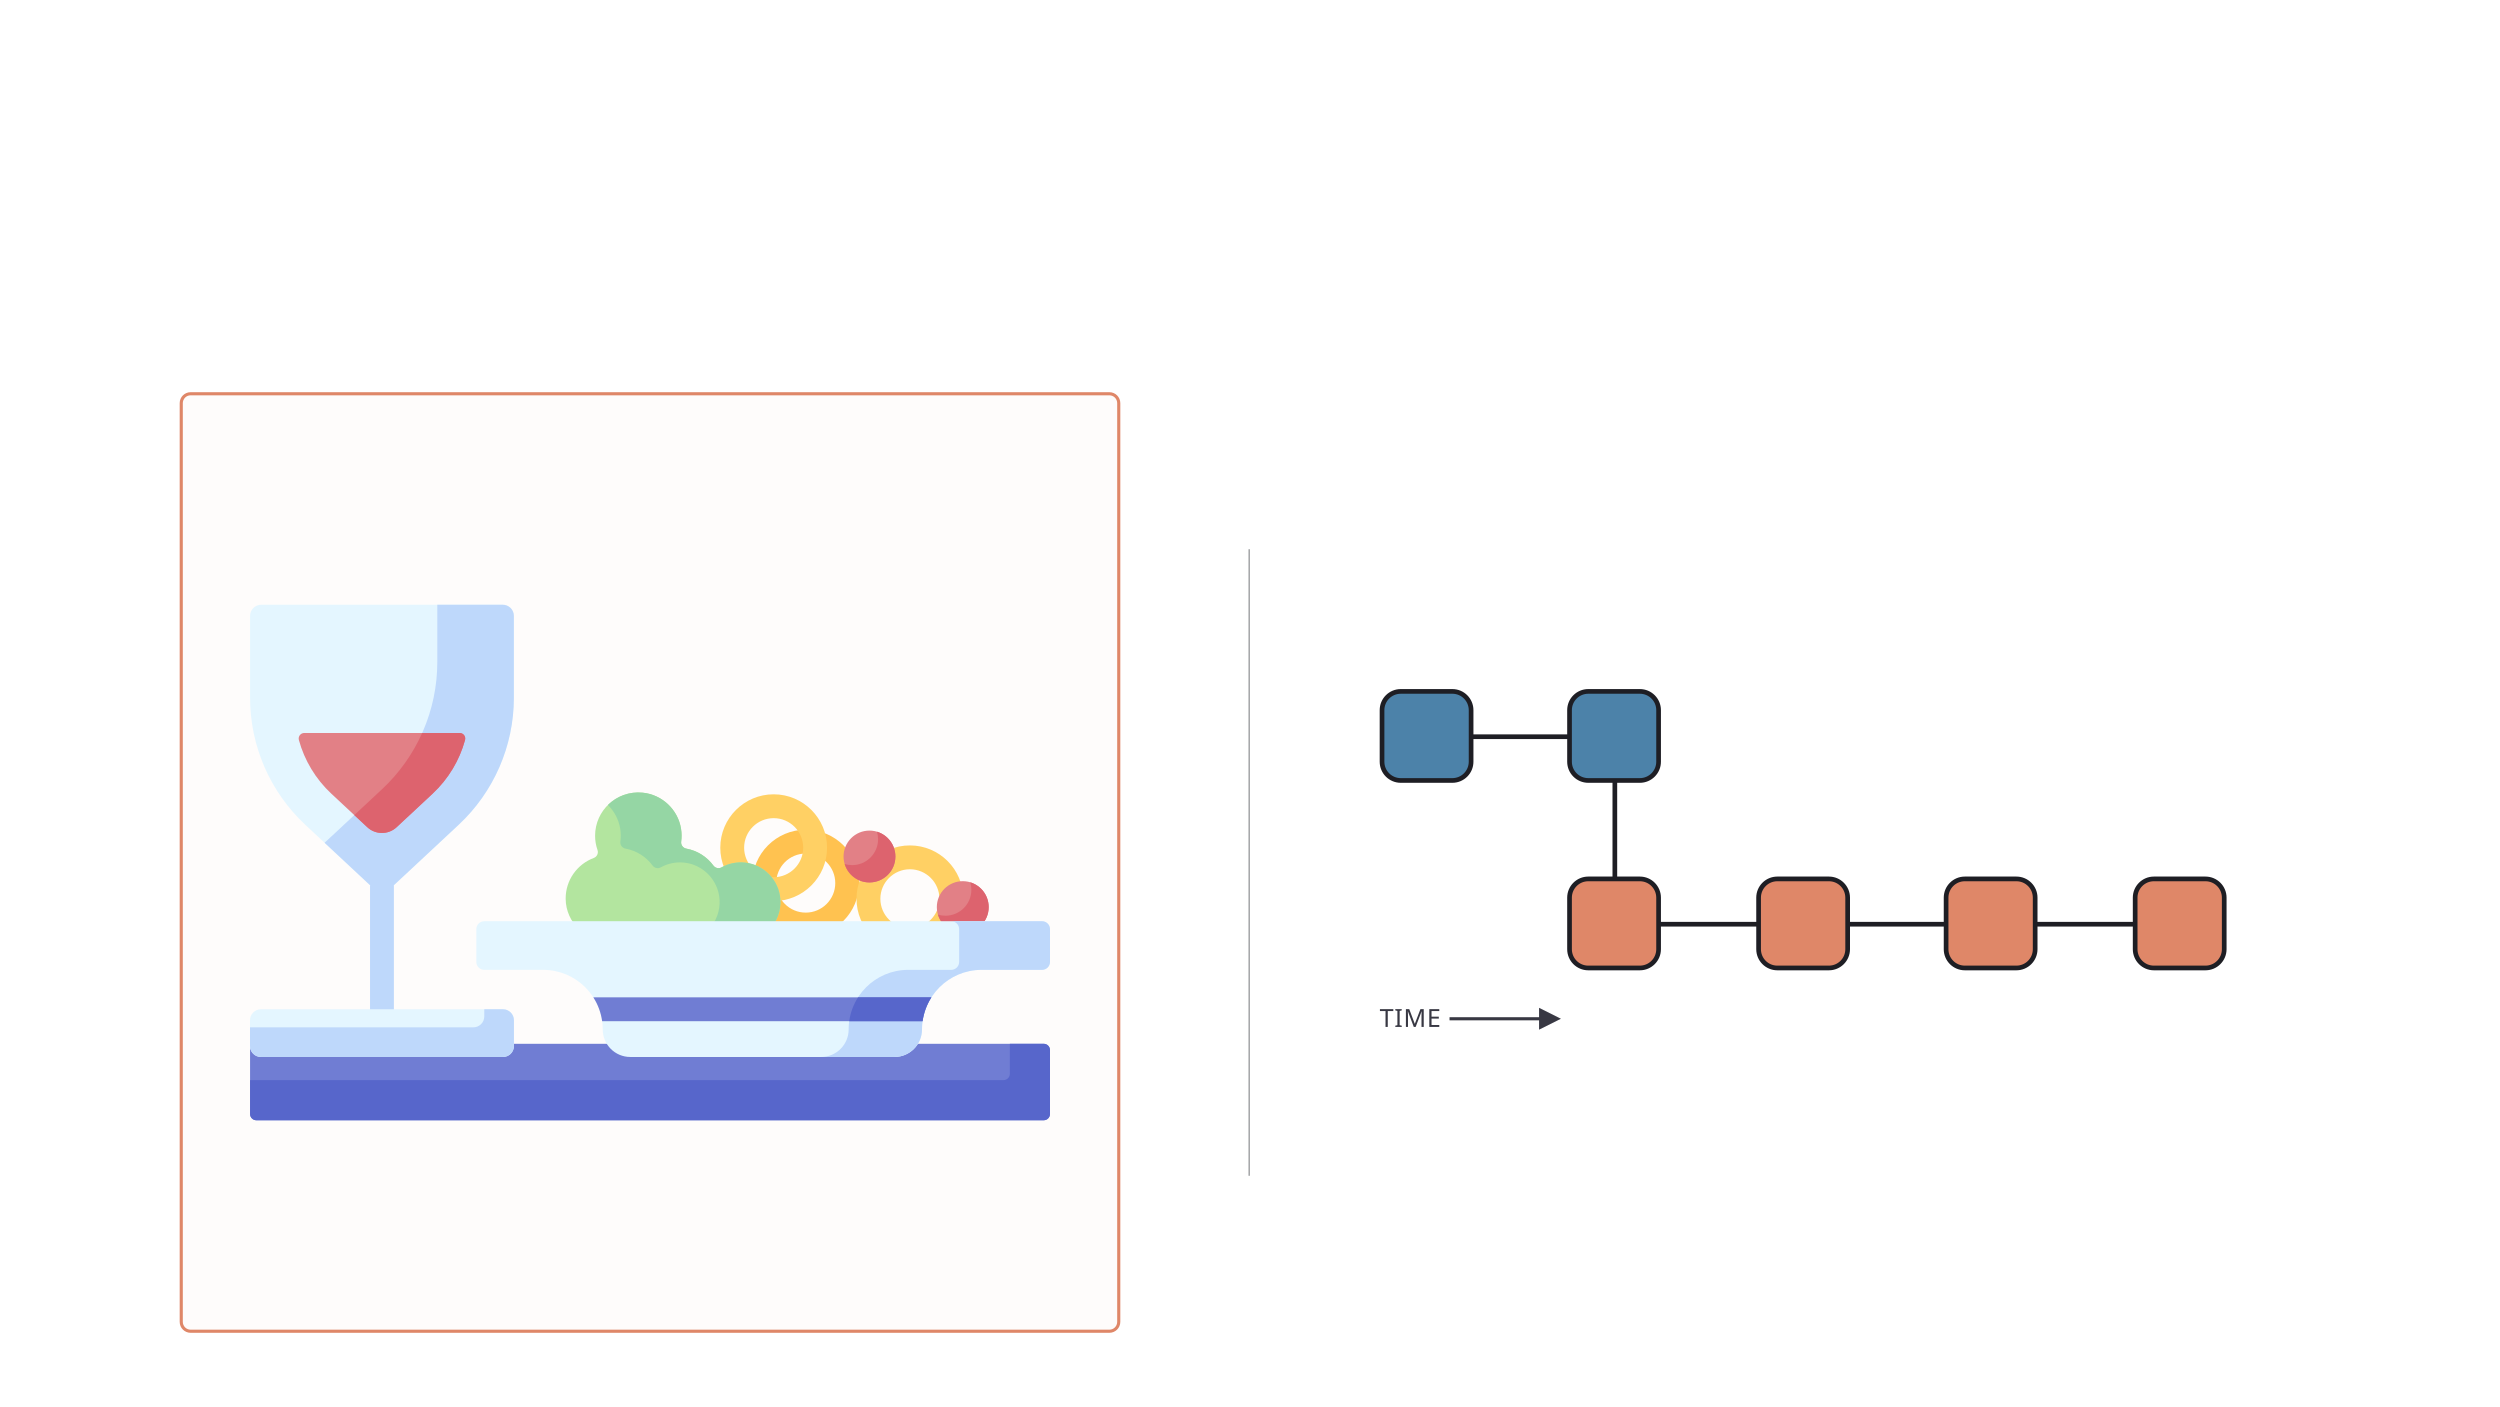
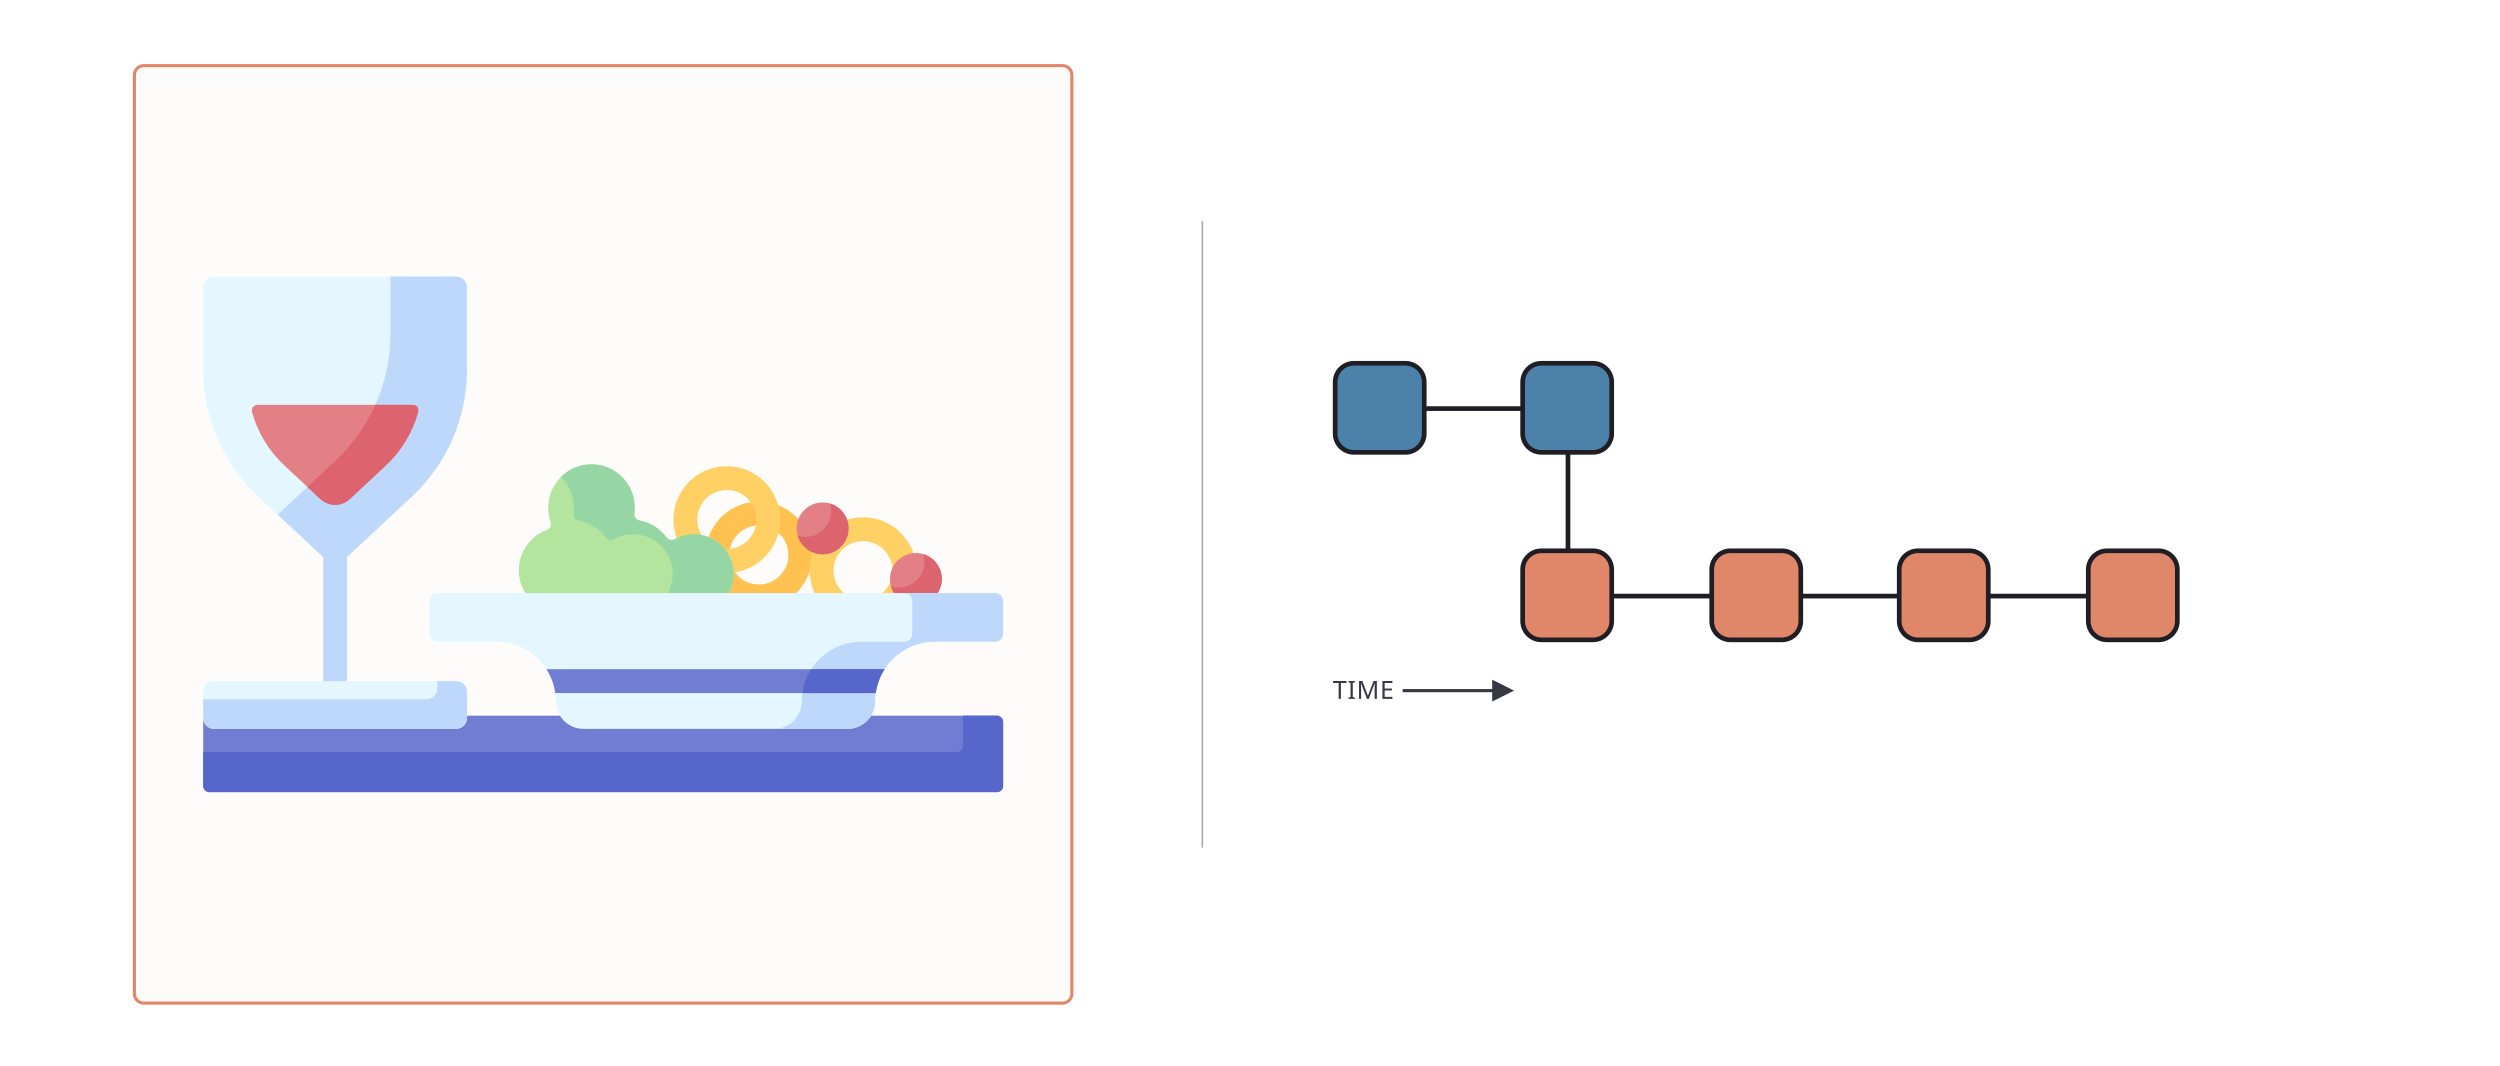
- <svg xmlns="http://www.w3.org/2000/svg" width="1600px" height="900px" viewBox="0 0 1600 900" version="1.1">
+ <svg xmlns="http://www.w3.org/2000/svg" width="1600px" height="682px" viewBox="0 0 1600 682" version="1.1">
  <g id="slide-6-food" stroke="none" stroke-width="1" fill="none" fill-rule="evenodd">
-     <g id="Group" transform="translate(883, 441)" fill="#4C82A9" stroke="#1E1E24" stroke-width="3">
+     <g id="Group" transform="translate(853, 231)" fill="#4C82A9" stroke="#1E1E24" stroke-width="3">
      <g id="idea-share">
        <rect id="Rectangle" x="1.5" y="1.5" width="57" height="57" rx="12" />
      </g>
    </g>
-     <g id="Group" transform="translate(1003, 441)" fill="#4C82A9" stroke="#1E1E24" stroke-width="3">
+     <g id="Group" transform="translate(973, 231)" fill="#4C82A9" stroke="#1E1E24" stroke-width="3">
      <g id="idea-share">
        <rect id="Rectangle" x="1.5" y="1.5" width="57" height="57" rx="12" />
      </g>
    </g>
-     <g id="Group" transform="translate(1003, 561)" fill="#DF8768" stroke="#1E1E24" stroke-width="3">
+     <g id="Group" transform="translate(973, 351)" fill="#DF8768" stroke="#1E1E24" stroke-width="3">
      <g id="idea-draft">
        <rect id="Rectangle" x="1.5" y="1.5" width="57" height="57" rx="12" />
      </g>
    </g>
-     <g id="Group" transform="translate(1124, 561)" fill="#DF8768" stroke="#1E1E24" stroke-width="3">
+     <g id="Group" transform="translate(1094, 351)" fill="#DF8768" stroke="#1E1E24" stroke-width="3">
      <g id="idea-draft">
        <rect id="Rectangle" x="1.5" y="1.5" width="57" height="57" rx="12" />
      </g>
    </g>
-     <g id="Group" transform="translate(1064, 591)" stroke="#1E1E24" stroke-linecap="square" stroke-width="3">
+     <g id="Group" transform="translate(1034, 381)" stroke="#1E1E24" stroke-linecap="square" stroke-width="3">
      <g id="horizontal-track">
        <line x1="0" y1="0.5" x2="60" y2="0.5" id="Line" />
      </g>
    </g>
-     <g id="Group" transform="translate(1244, 561)" fill="#DF8768" stroke="#1E1E24" stroke-width="3">
+     <g id="Group" transform="translate(1214, 351)" fill="#DF8768" stroke="#1E1E24" stroke-width="3">
      <g id="idea-draft">
        <rect id="Rectangle" x="1.5" y="1.5" width="57" height="57" rx="12" />
      </g>
    </g>
-     <g id="Group" transform="translate(1184, 591)" stroke="#1E1E24" stroke-linecap="square" stroke-width="3">
+     <g id="Group" transform="translate(1154, 381)" stroke="#1E1E24" stroke-linecap="square" stroke-width="3">
      <g id="horizontal-track">
        <line x1="0" y1="0.5" x2="60" y2="0.5" id="Line" />
      </g>
    </g>
-     <g id="Group" transform="translate(1365, 561)" fill="#DF8768" stroke="#1E1E24" stroke-width="3">
+     <g id="Group" transform="translate(1335, 351)" fill="#DF8768" stroke="#1E1E24" stroke-width="3">
      <g id="idea-draft">
        <rect id="Rectangle" x="1.5" y="1.5" width="57" height="57" rx="12" />
      </g>
    </g>
-     <g id="Group" transform="translate(1305, 591)" stroke="#1E1E24" stroke-linecap="square" stroke-width="3">
+     <g id="Group" transform="translate(1275, 381)" stroke="#1E1E24" stroke-linecap="square" stroke-width="3">
      <g id="horizontal-track">
        <line x1="0" y1="0.5" x2="60" y2="0.5" id="Line" />
      </g>
    </g>
-     <g id="Group" transform="translate(943, 471)" stroke="#1E1E24" stroke-linecap="square" stroke-width="3">
+     <g id="Group" transform="translate(913, 261)" stroke="#1E1E24" stroke-linecap="square" stroke-width="3">
      <g id="horizontal-track">
        <line x1="0" y1="0.5" x2="60" y2="0.5" id="Line" />
      </g>
    </g>
-     <g id="time-reference-frame" transform="translate(883, 641)" fill="#383843">
+     <g id="time-reference-frame" transform="translate(853, 431)" fill="#383843">
      <path id="Line-2" d="M102,4 L116,11 L102,18 L102,12 L44.697,12 L44.697,10 L102,10 L102,4 Z" fill-rule="nonzero" />
      <text id="TIME" font-family="Nunito-Regular, Nunito" font-size="16" font-weight="normal" letter-spacing="0.457">
        <tspan x="0" y="16.256">TIME</tspan>
      </text>
    </g>
-     <g id="Group" transform="translate(1033, 501)" stroke="#1E1E24" stroke-linecap="square" stroke-width="3">
+     <g id="Group" transform="translate(1003, 291)" stroke="#1E1E24" stroke-linecap="square" stroke-width="3">
      <g id="vertical-track">
        <line x1="0.5" y1="0" x2="0.5" y2="60" id="Line" />
      </g>
    </g>
-     <rect id="Rectangle" stroke="#DF8768" stroke-width="2" fill="#FEFCFB" x="116" y="252" width="600" height="600" rx="6" />
-     <g id="restaurant" transform="translate(160, 387)" fill-rule="nonzero">
+     <rect id="Rectangle" stroke="#DF8768" stroke-width="2" fill="#FEFCFB" x="86" y="42" width="600" height="600" rx="6" />
+     <g id="restaurant" transform="translate(130, 177)" fill-rule="nonzero">
      <path d="M355.671,212.339 C336.832,212.339 321.506,197.013 321.506,178.174 C321.506,159.335 336.832,144.009 355.671,144.009 C374.51,144.009 389.837,159.335 389.837,178.174 C389.837,197.013 374.51,212.339 355.671,212.339 Z M355.671,159.272 C345.249,159.272 336.77,167.751 336.77,178.173 C336.77,188.595 345.249,197.074 355.671,197.074 C366.094,197.074 374.573,188.595 374.573,178.173 C374.573,167.751 366.095,159.272 355.671,159.272 Z" id="Shape" fill="#FFC250" />
      <path d="M508,329.969 L4.04,329.969 C1.831,329.969 0.04,328.178 0.04,325.969 L0.04,285.03 C0.04,282.821 1.831,281.03 4.04,281.03 L508,281.03 C510.209,281.03 512,282.821 512,285.03 L512,325.968 C512,328.178 510.209,329.969 508,329.969 L508,329.969 Z" id="Path" fill="#707DD3" />
      <path d="M507.93,281.03 L486.304,281.03 L486.304,300.202 C486.304,302.45 484.482,304.272 482.234,304.272 L0.04,304.272 L0.04,325.898 C0.04,328.146 1.862,329.968 4.11,329.968 L507.93,329.968 C510.178,329.968 512,328.146 512,325.898 L512,285.1 C512,282.853 510.178,281.03 507.93,281.03 Z" id="Path" fill="#5766CB" />
      <path d="M335.145,189.686 C316.306,189.686 300.98,174.359 300.98,155.52 C300.98,136.681 316.306,121.355 335.145,121.355 C353.984,121.355 369.31,136.681 369.31,155.52 C369.31,174.359 353.984,189.686 335.145,189.686 Z M335.145,136.619 C324.723,136.619 316.244,145.098 316.244,155.52 C316.244,165.943 324.723,174.422 335.145,174.422 C345.567,174.422 354.046,165.943 354.046,155.52 C354.047,145.098 345.567,136.619 335.145,136.619 Z" id="Shape" fill="#FFD064" />
      <path d="M422.335,222.397 C403.496,222.397 388.17,207.071 388.17,188.232 C388.17,169.393 403.496,154.067 422.335,154.067 C441.174,154.067 456.5,169.393 456.5,188.232 C456.5,207.071 441.173,222.397 422.335,222.397 Z M422.335,169.33 C411.913,169.33 403.434,177.809 403.434,188.231 C403.434,198.653 411.913,207.132 422.335,207.132 C432.757,207.132 441.236,198.653 441.236,188.231 C441.236,177.809 432.757,169.33 422.335,169.33 Z" id="Shape" fill="#FFD064" />
      <path d="M316.825,165.076 C311.334,164.502 306.155,165.685 301.772,168.126 C299.986,169.121 297.76,168.569 296.546,166.925 C292.444,161.366 286.312,157.4 279.243,156.115 C277.141,155.733 275.667,153.764 275.959,151.648 C276.325,148.996 276.315,146.224 275.859,143.382 C273.89,131.111 263.697,121.528 251.327,120.317 C234.785,118.698 220.854,131.653 220.854,147.862 C220.854,151.069 221.401,154.148 222.405,157.012 C223.123,159.062 222.057,161.329 220.022,162.089 C209.44,166.042 201.926,176.285 202.026,188.27 C202.157,203.571 215.049,215.712 230.351,215.712 L314.097,215.712 C328.664,215.712 340.365,203.445 339.434,188.677 C338.664,176.45 329.009,166.349 316.825,165.076 Z" id="Path" fill="#B3E59F" />
      <path d="M339.435,188.677 C338.664,176.451 329.01,166.349 316.825,165.076 C311.334,164.502 306.155,165.685 301.772,168.126 C299.986,169.121 297.76,168.569 296.546,166.924 C292.444,161.365 286.312,157.399 279.243,156.114 C277.141,155.732 275.667,153.763 275.959,151.647 C276.325,148.995 276.315,146.223 275.859,143.381 C273.89,131.109 263.697,121.527 251.327,120.316 C242.635,119.465 234.667,122.643 229.059,128.197 C233.132,132.221 235.991,137.484 236.937,143.38 C237.393,146.222 237.403,148.994 237.037,151.646 C236.745,153.763 238.218,155.731 240.321,156.113 C247.389,157.398 253.522,161.364 257.624,166.923 C258.838,168.568 261.064,169.119 262.85,168.125 C267.233,165.684 272.412,164.501 277.903,165.075 C290.087,166.348 299.742,176.449 300.513,188.676 C301.444,203.443 289.743,215.711 275.176,215.711 L314.098,215.711 C328.664,215.711 340.366,203.444 339.435,188.677 L339.435,188.677 Z" id="Path" fill="#95D6A4" />
      <polygon id="Path" fill="#BED8FB" points="76.823 175.155 92.086 175.155 92.086 281.03 76.823 281.03" />
      <g id="Group" transform="translate(0, 258)">
        <path d="M161.909,31.463 L7,31.463 C3.134,31.463 0,28.329 0,24.463 L0,7.936 C0,4.07 3.134,0.936 7,0.936 L161.909,0.936 C165.775,0.936 168.909,4.07 168.909,7.936 L168.909,24.463 C168.909,28.329 165.775,31.463 161.909,31.463 Z" id="Path" fill="#E4F6FF" />
        <path d="M161.909,0.936 L149.942,0.936 L149.942,5.496 C149.942,9.362 146.808,12.496 142.942,12.496 L-2.84217094e-14,12.496 L-2.84217094e-14,24.463 C-2.84217094e-14,28.329 3.134,31.463 7,31.463 L161.909,31.463 C165.775,31.463 168.909,28.329 168.909,24.463 L168.909,7.936 C168.909,4.07 165.775,0.936 161.909,0.936 L161.909,0.936 Z" id="Path" fill="#BED8FB" />
      </g>
      <g id="Group">
        <path d="M133.495,140.889 L92.086,179.508 L76.823,179.508 L35.414,140.888 C12.851,119.846 0.04,90.379 0.04,59.527 L0.04,7.177 C0.04,3.23 3.24,0.031 7.186,0.031 L161.722,0.031 C165.669,0.031 168.868,3.231 168.868,7.177 L168.868,59.527 C168.868,90.379 156.057,119.846 133.495,140.889 L133.495,140.889 Z" id="Path" fill="#E4F6FF" />
        <path d="M119.876,0.031 L119.876,36.73 C119.876,67.582 107.065,97.049 84.502,118.091 L47.736,152.381 L82.372,184.684 C83.545,185.778 85.364,185.778 86.536,184.684 L133.495,140.889 C156.057,119.847 168.869,90.38 168.869,59.528 L168.869,7.178 C168.869,3.231 165.669,0.031 161.723,0.031 L119.876,0.031 L119.876,0.031 Z" id="Path" fill="#BED8FB" />
        <path d="M34.734,82.104 C32.374,82.104 30.658,84.352 31.283,86.628 C34.858,99.644 41.981,111.556 52.038,120.935 L75.056,142.402 C80.349,147.339 88.56,147.339 93.853,142.402 L116.871,120.935 C126.928,111.556 134.051,99.644 137.626,86.628 C138.251,84.352 136.535,82.104 134.175,82.104 L34.734,82.104 Z" id="Path" fill="#E28086" />
        <path d="M110.194,82.104 C104.184,95.558 95.507,107.829 84.503,118.091 L66.746,134.652 L75.056,142.402 C80.349,147.339 88.56,147.339 93.853,142.402 L116.871,120.935 C126.928,111.556 134.051,99.644 137.626,86.628 C138.251,84.352 136.535,82.104 134.175,82.104 L110.194,82.104 Z" id="Path" fill="#DD636E" />
      </g>
      <circle id="Oval" fill="#E28086" cx="456.167" cy="193.55" r="16.596" />
      <path d="M460.964,177.664 C461.422,179.184 461.675,180.792 461.675,182.462 C461.675,191.628 454.245,199.058 445.079,199.058 C443.41,199.058 441.801,198.806 440.281,198.347 C442.34,205.173 448.67,210.146 456.167,210.146 C465.333,210.146 472.763,202.716 472.763,193.55 C472.763,186.053 467.79,179.723 460.964,177.664 L460.964,177.664 Z" id="Path" fill="#DD636E" />
      <circle id="Oval" fill="#E28086" cx="396.463" cy="161.17" r="16.596" />
      <path d="M401.26,145.285 C401.718,146.805 401.971,148.413 401.971,150.083 C401.971,159.249 394.541,166.679 385.375,166.679 C383.706,166.679 382.097,166.427 380.577,165.968 C382.636,172.794 388.966,177.767 396.463,177.767 C405.629,177.767 413.059,170.336 413.059,161.171 C413.059,153.673 408.086,147.344 401.26,145.285 L401.26,145.285 Z" id="Path" fill="#DD636E" />
      <path d="M506.912,202.577 L149.933,202.577 C147.123,202.577 144.845,204.855 144.845,207.665 L144.845,228.617 C144.845,231.427 147.123,233.705 149.933,233.705 L187.629,233.705 C208.68,233.705 225.744,250.77 225.744,271.821 C225.744,281.565 233.643,289.464 243.387,289.464 L412.44,289.464 C422.184,289.464 430.083,281.565 430.083,271.821 C430.083,250.77 447.148,233.705 468.198,233.705 L506.911,233.705 C509.721,233.705 511.999,231.427 511.999,228.617 L511.999,207.665 C511.999,204.855 509.722,202.577 506.912,202.577 Z" id="Path" fill="#E4F6FF" />
      <path d="M506.912,202.577 L448.771,202.577 C451.581,202.577 453.859,204.855 453.859,207.665 L453.859,228.617 C453.859,231.427 451.581,233.705 448.771,233.705 L421.251,233.705 C400.2,233.705 383.136,250.77 383.136,271.821 C383.136,281.565 375.237,289.464 365.493,289.464 L412.441,289.464 C422.185,289.464 430.084,281.565 430.084,271.821 C430.084,250.77 447.149,233.705 468.199,233.705 L506.912,233.705 C509.722,233.705 512,231.427 512,228.617 L512,207.665 C512,204.855 509.722,202.577 506.912,202.577 Z" id="Path" fill="#BED8FB" />
      <path d="M436.083,251.304 L219.744,251.304 C222.641,255.83 224.608,261.006 225.375,266.567 L430.452,266.567 C431.22,261.006 433.186,255.83 436.083,251.304 L436.083,251.304 Z" id="Path" fill="#707DD3" />
      <path d="M383.504,266.568 L430.452,266.568 C431.219,261.006 433.186,255.83 436.083,251.305 L389.135,251.305 C386.238,255.83 384.271,261.006 383.504,266.568 Z" id="Path" fill="#5766CB" />
    </g>
-     <line x1="799.5" y1="352" x2="799.5" y2="752" id="Line" stroke="#A7A8AA" stroke-linecap="square" />
+     <line x1="769.5" y1="142" x2="769.5" y2="542" id="Line" stroke="#A7A8AA" stroke-linecap="square" />
  </g>
</svg>
